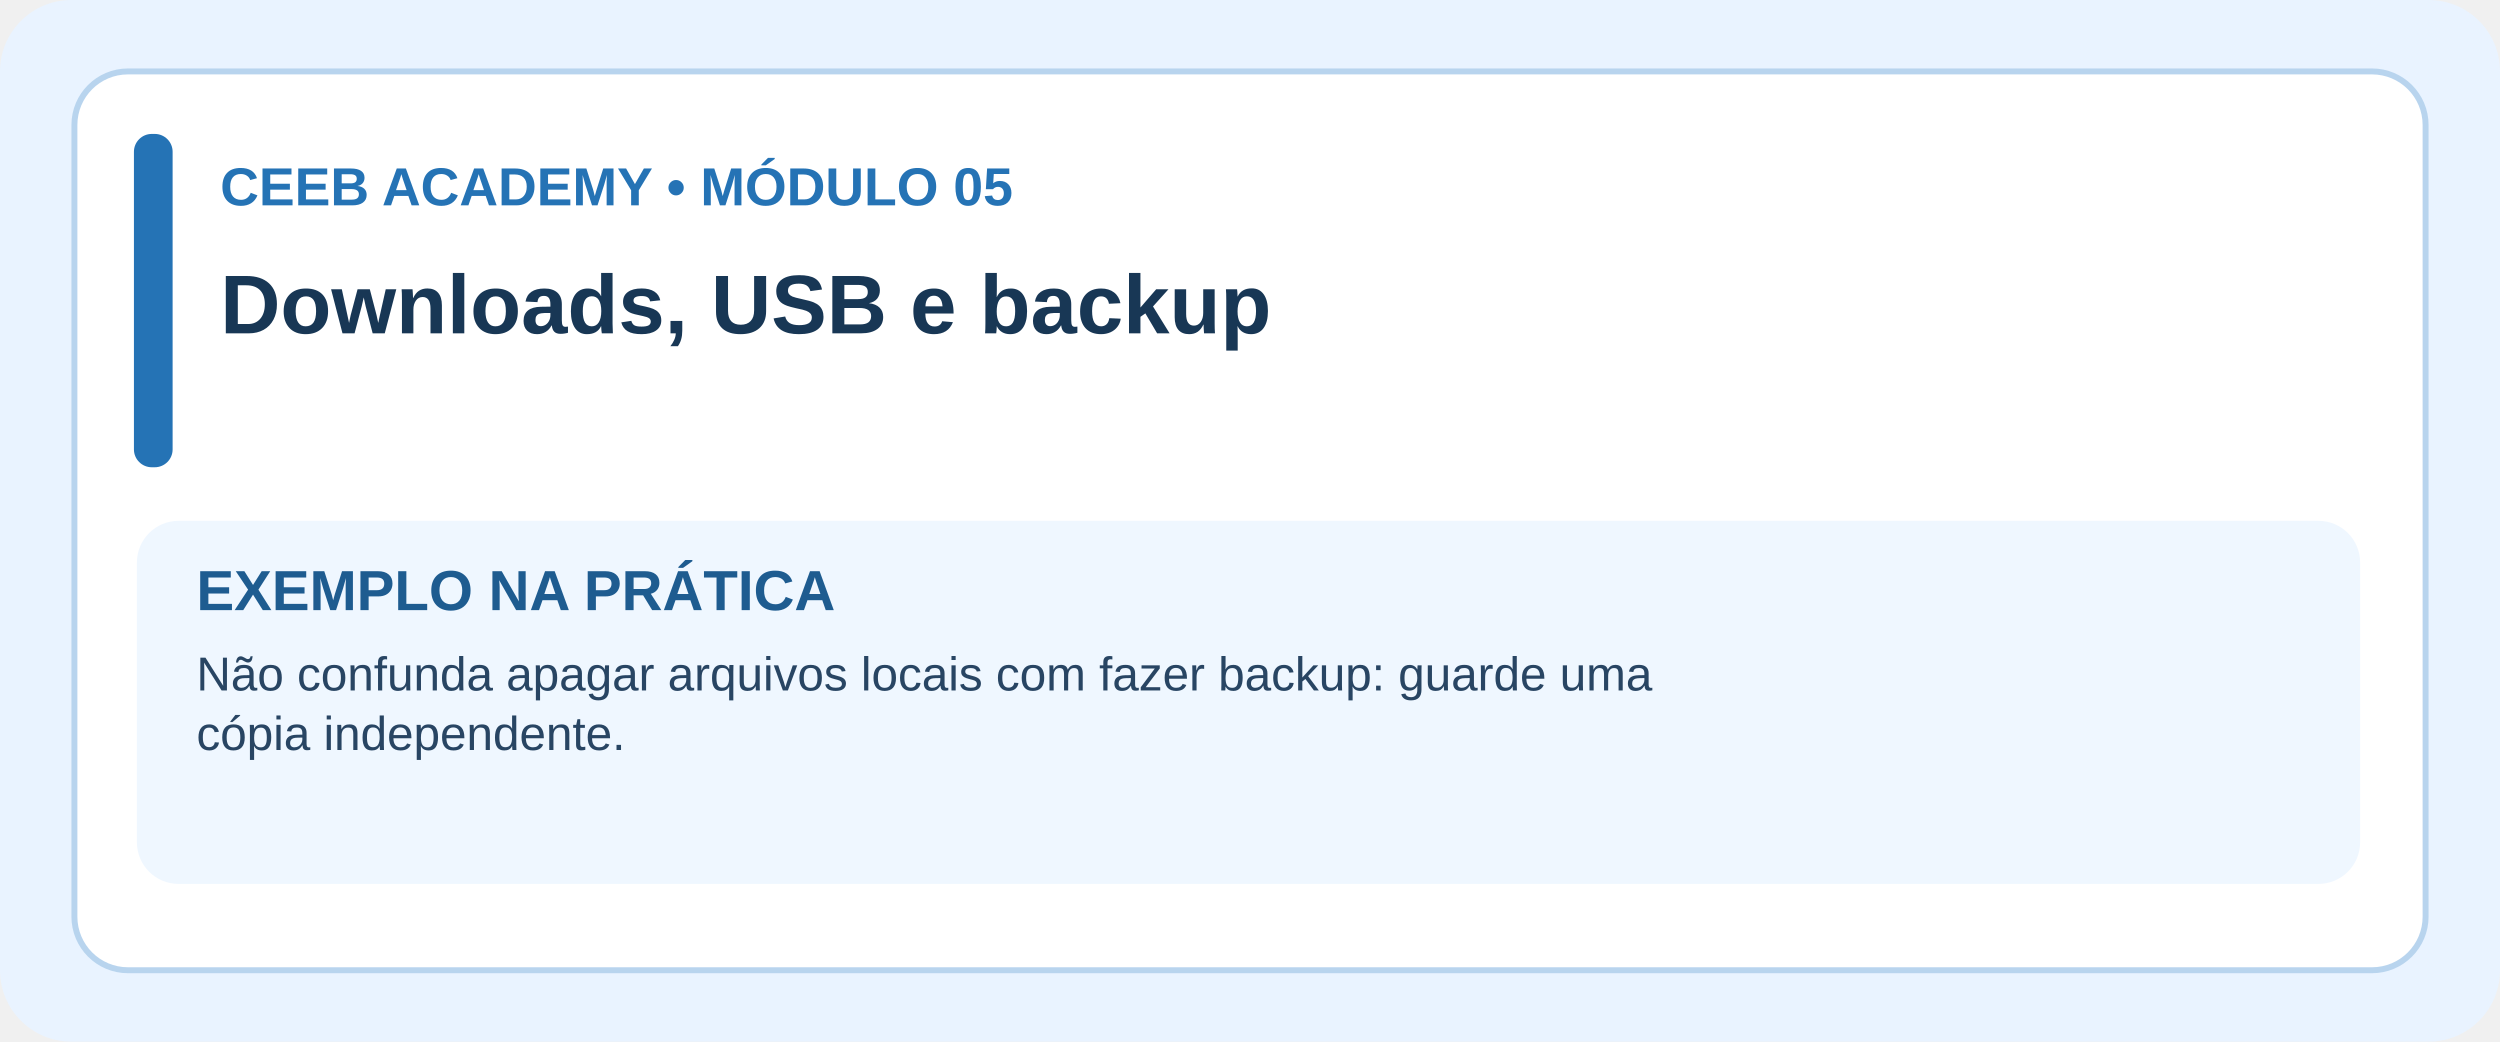
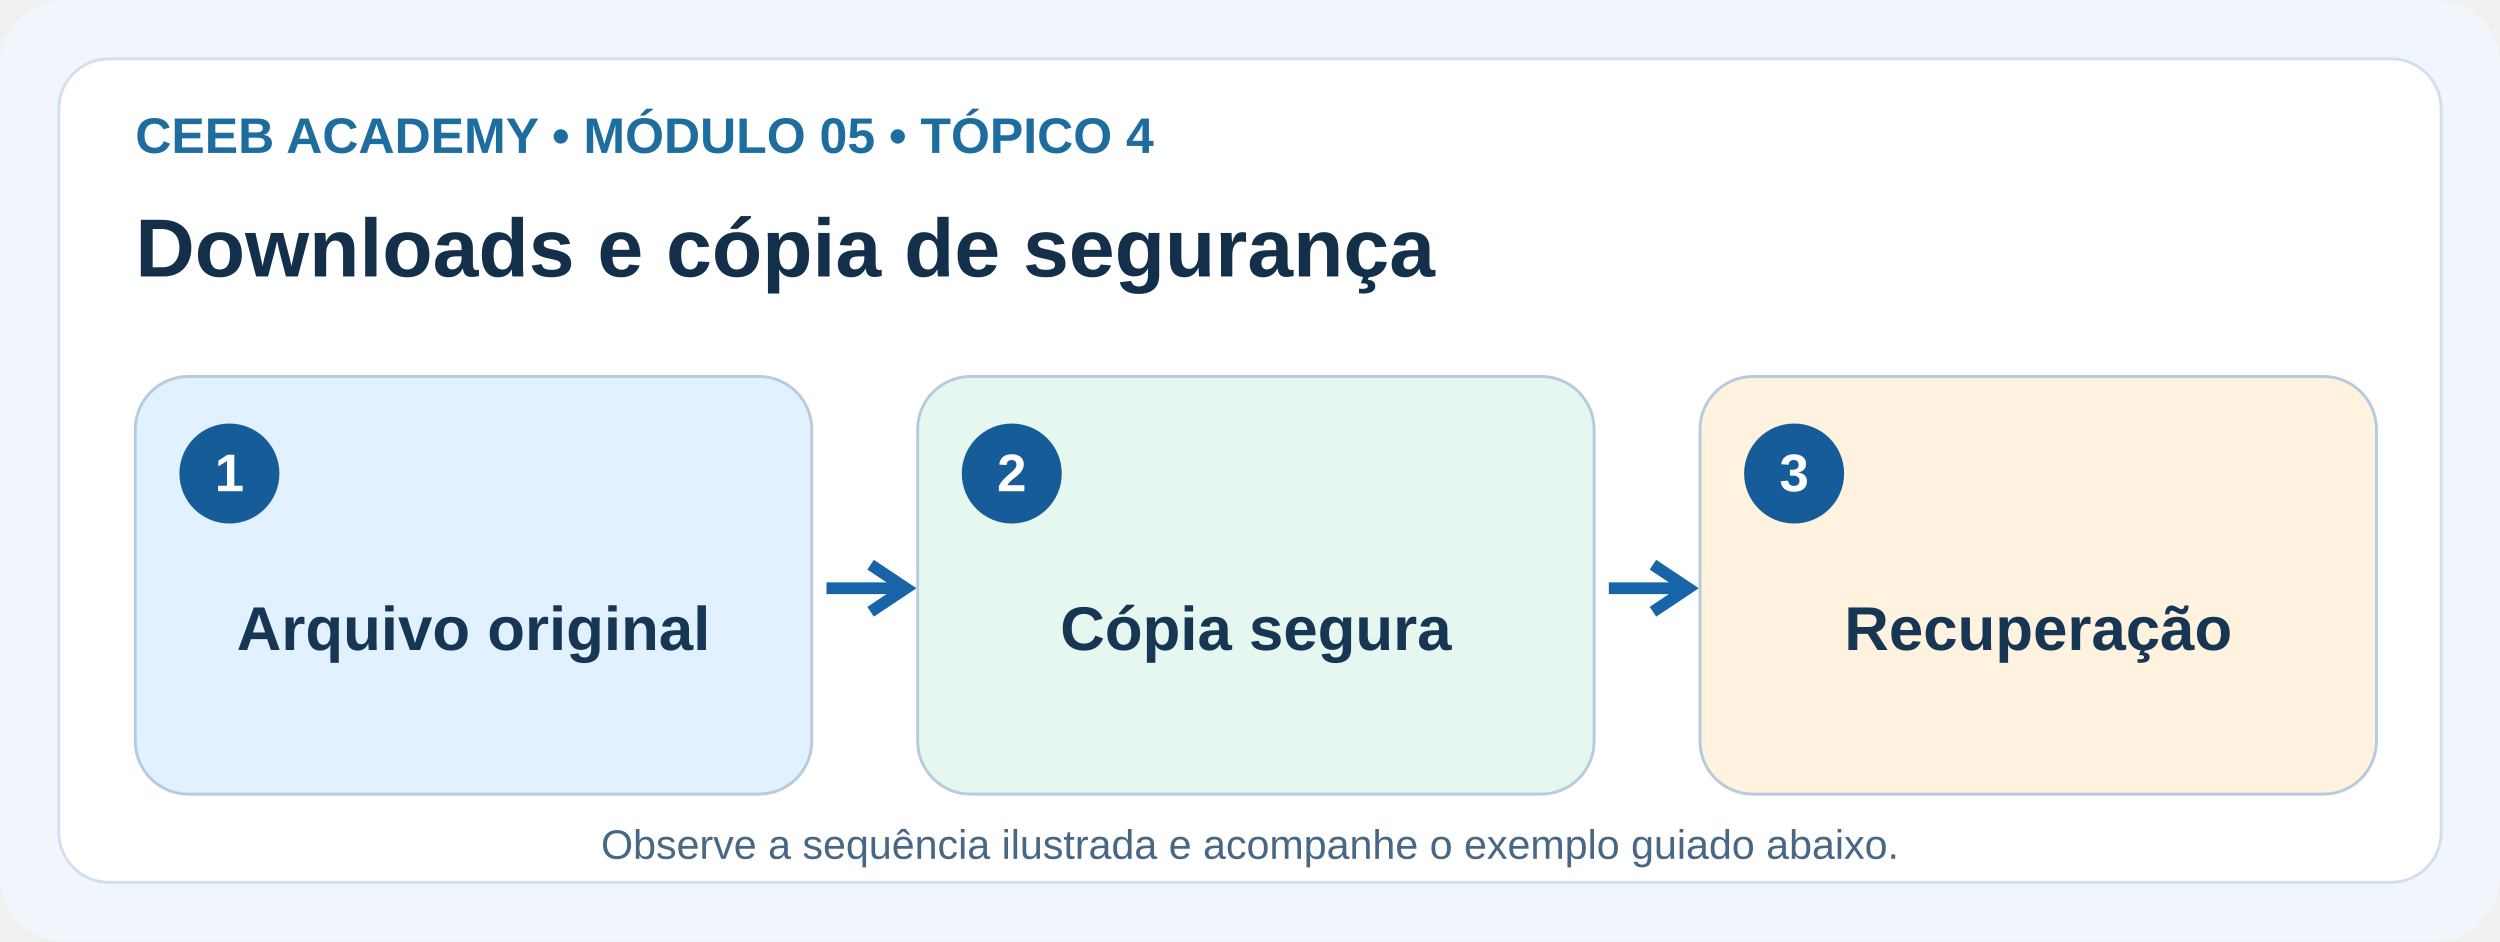
- <svg xmlns="http://www.w3.org/2000/svg" width="840" height="350" viewBox="0 0 840 350" role="img" aria-label="Diagrama explicativo em português">
-   <rect width="840" height="350" rx="24" fill="#e9f3ff" />
-   <rect x="25" y="24" width="790" height="302" rx="18" fill="white" stroke="#b8d4ee" stroke-width="2" />
-   <rect x="45" y="45" width="13" height="112" rx="6" fill="#2573b5" />
-   <text x="74" y="69" font-family="Arial, sans-serif" font-weight="700" font-size="18" fill="#2573b5">CEEB ACADEMY • MÓDULO 05</text>
-   <text x="74" y="112" font-family="Arial, sans-serif" font-size="28" font-weight="700" fill="#183755">Downloads, USB e backup</text>
-   <rect x="46" y="175" width="747" height="122" rx="14" fill="#eff7ff" />
-   <text x="66" y="205" font-family="Arial, sans-serif" font-size="19" font-weight="700" fill="#1e5c90">EXEMPLO NA PRÁTICA</text>
-   <text x="66" y="232" font-family="Arial, sans-serif" font-size="16" fill="#284563">Não confunda apagar arquivos locais com fazer backup: guarde uma</text>
-   <text x="66" y="252" font-family="Arial, sans-serif" font-size="16" fill="#284563">cópia independente.</text>
+ <svg xmlns="http://www.w3.org/2000/svg" width="850" height="320" viewBox="0 0 850 320" role="img" aria-label="Esquema ilustrativo em português sobre Downloads e cópia de segurança">
+   <rect width="850" height="320" rx="22" fill="#f1f6fc" />
+   <rect x="20" y="20" width="810" height="280" rx="17" fill="#fff" stroke="#d2dfed" />
+   <text x="46" y="52" fill="#1d6d9f" font-size="17" font-family="Arial, sans-serif" font-weight="700">CEEB ACADEMY • MÓDULO 05 • TÓPICO 4</text>
+   <text x="46" y="94" fill="#142f4a" font-size="28" font-family="Arial, sans-serif" font-weight="700">Downloads e cópia de segurança</text>
+   <g font-family="Arial, sans-serif">
+     <rect x="46" y="128" rx="18" width="230" height="142" fill="#e2f1ff" stroke="#b6cbdd" />
+     <circle cx="78" cy="161" r="17" fill="#165c99" />
+     <text x="78" y="167" text-anchor="middle" fill="white" font-size="18" font-weight="bold">1</text>
+     <text x="161" y="221" text-anchor="middle" font-size="21" font-weight="bold" fill="#163653">Arquivo original</text>
+     <path d="M 281 200 L 306 200" stroke="#1765a8" stroke-width="4" />
+     <path d="M296 192 L308 200 L296 208" fill="none" stroke="#1765a8" stroke-width="4" />
+     <rect x="312" y="128" rx="18" width="230" height="142" fill="#e6f7ef" stroke="#b6cbdd" />
+     <circle cx="344" cy="161" r="17" fill="#165c99" />
+     <text x="344" y="167" text-anchor="middle" fill="white" font-size="18" font-weight="bold">2</text>
+     <text x="427" y="221" text-anchor="middle" font-size="21" font-weight="bold" fill="#163653">Cópia segura</text>
+     <path d="M 547 200 L 572 200" stroke="#1765a8" stroke-width="4" />
+     <path d="M562 192 L574 200 L562 208" fill="none" stroke="#1765a8" stroke-width="4" />
+     <rect x="578" y="128" rx="18" width="230" height="142" fill="#fff3df" stroke="#b6cbdd" />
+     <circle cx="610" cy="161" r="17" fill="#165c99" />
+     <text x="610" y="167" text-anchor="middle" fill="white" font-size="18" font-weight="bold">3</text>
+     <text x="693" y="221" text-anchor="middle" font-size="21" font-weight="bold" fill="#163653">Recuperação</text>
+   </g>
+   <text x="425" y="292" text-anchor="middle" font-family="Arial, sans-serif" font-size="14" fill="#476785">Observe a sequência ilustrada e acompanhe o exemplo guiado abaixo.</text>
</svg>
